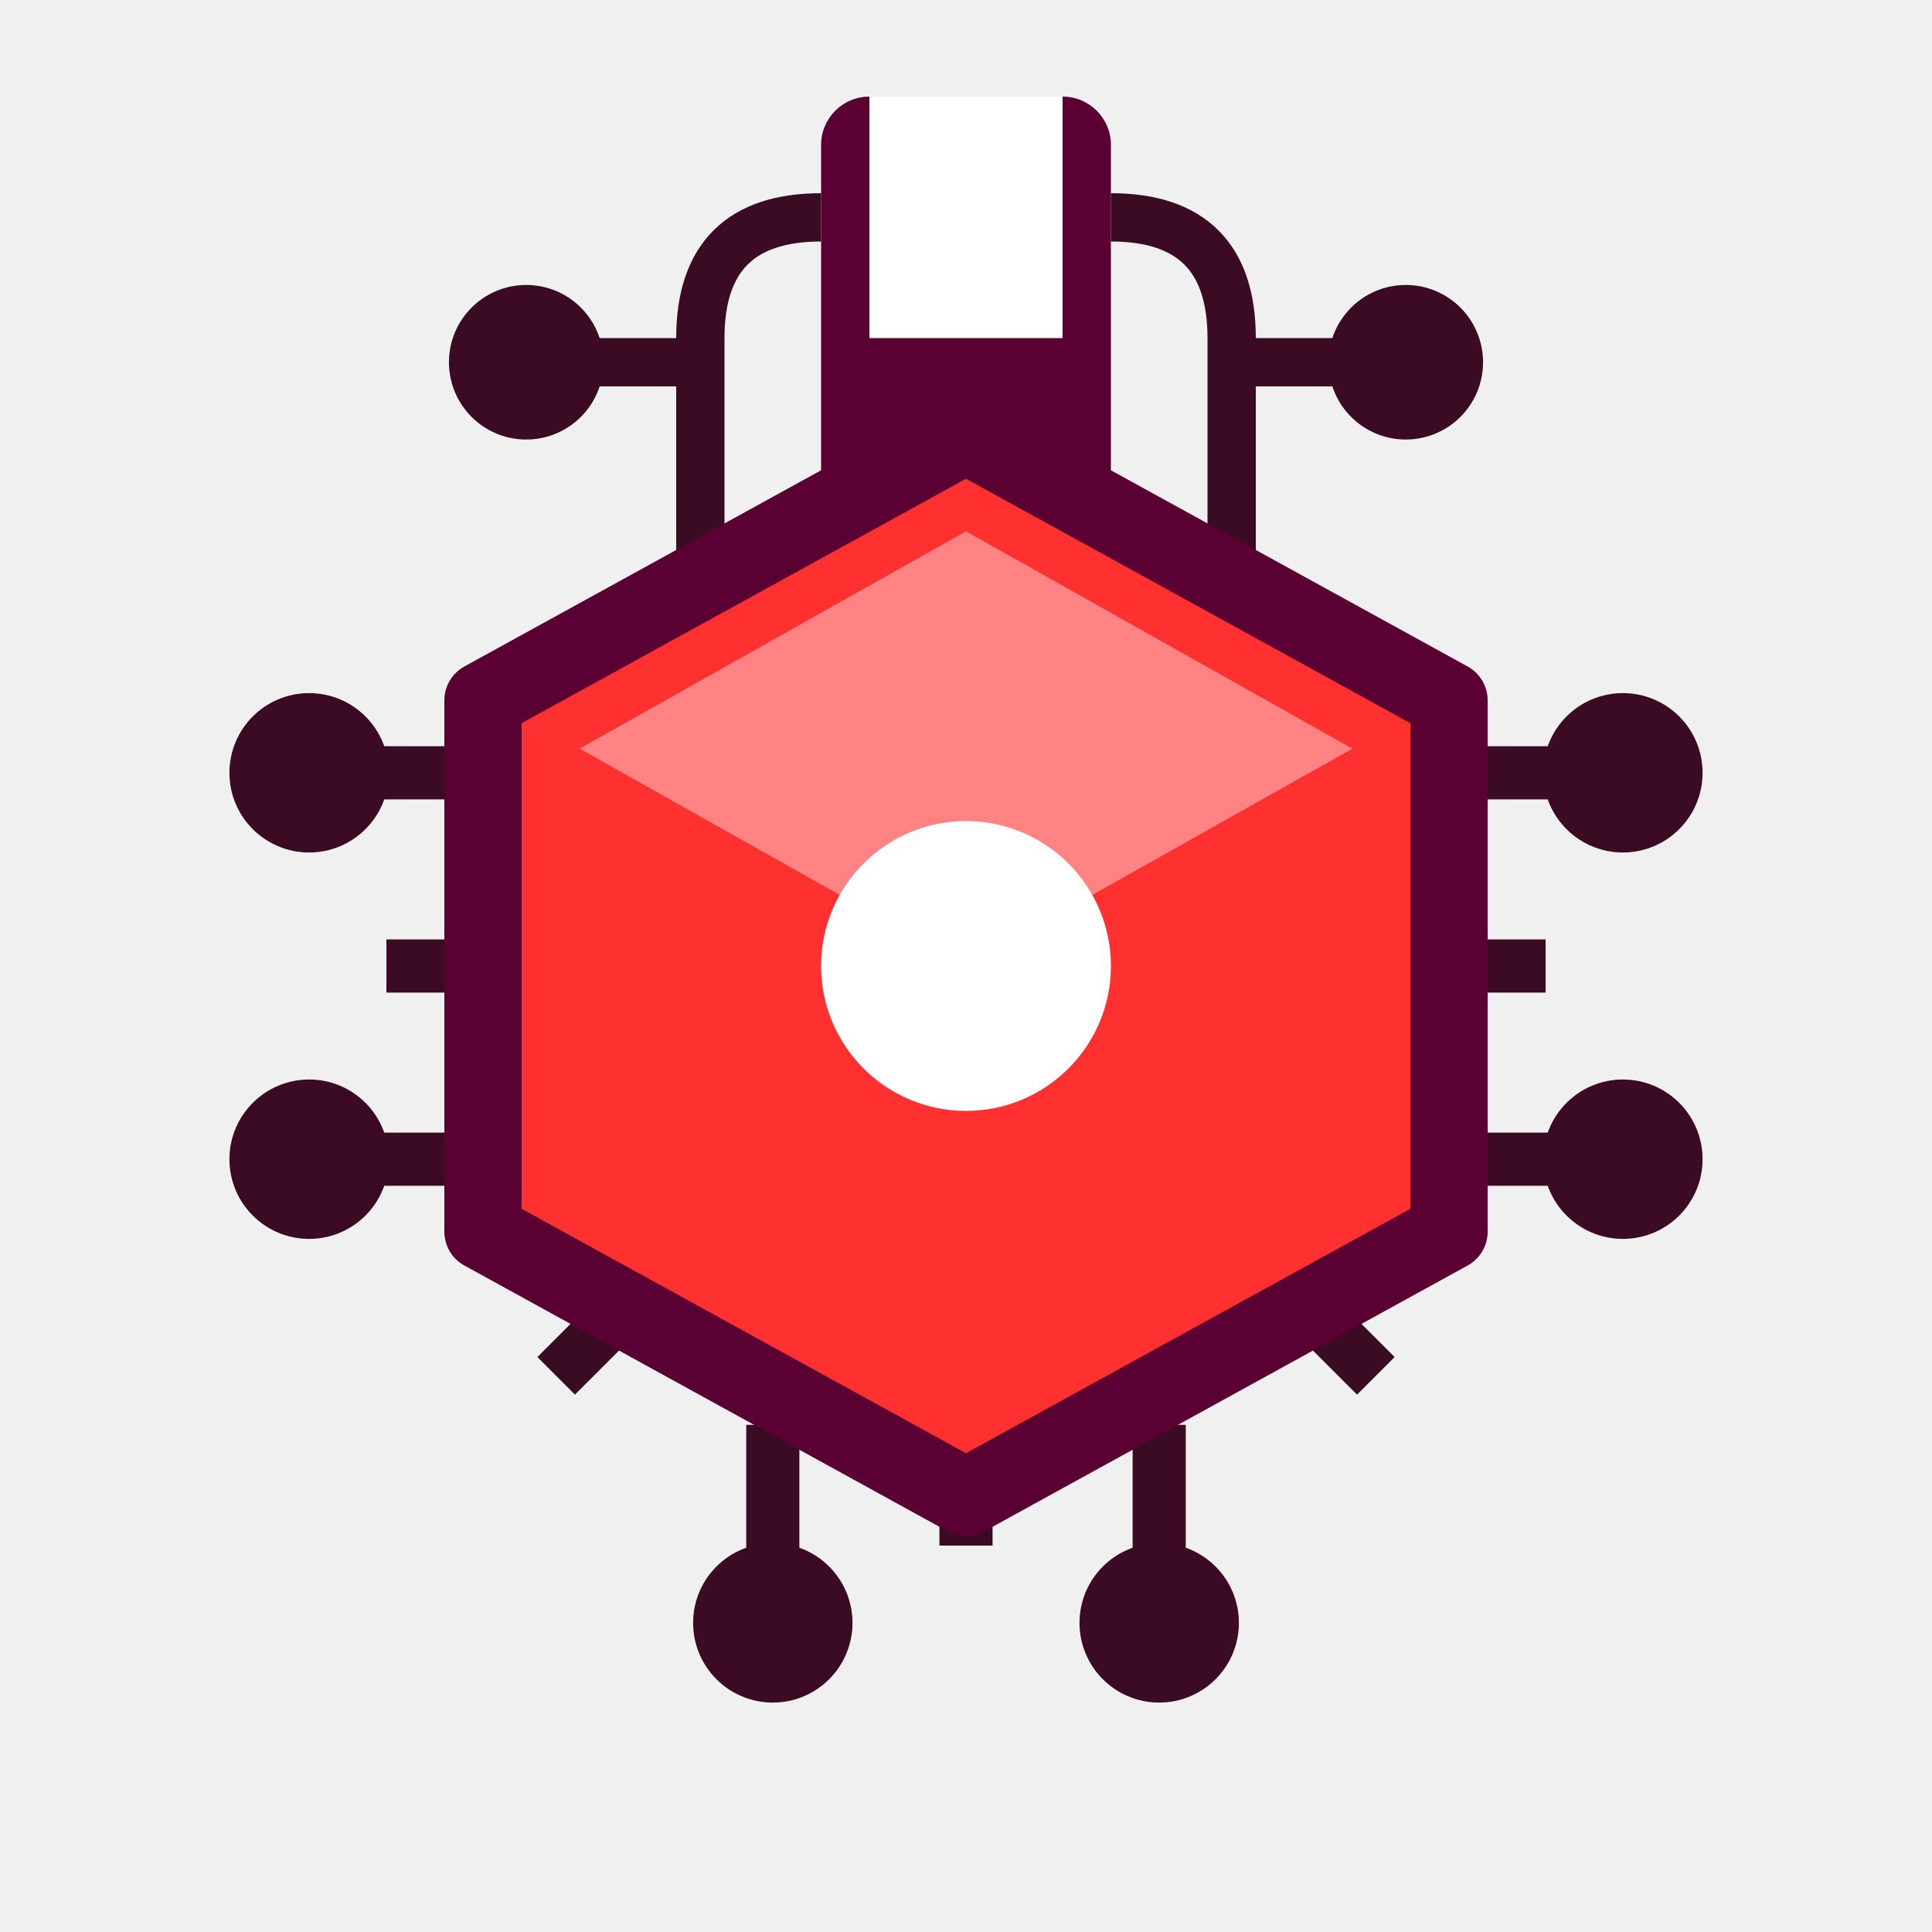
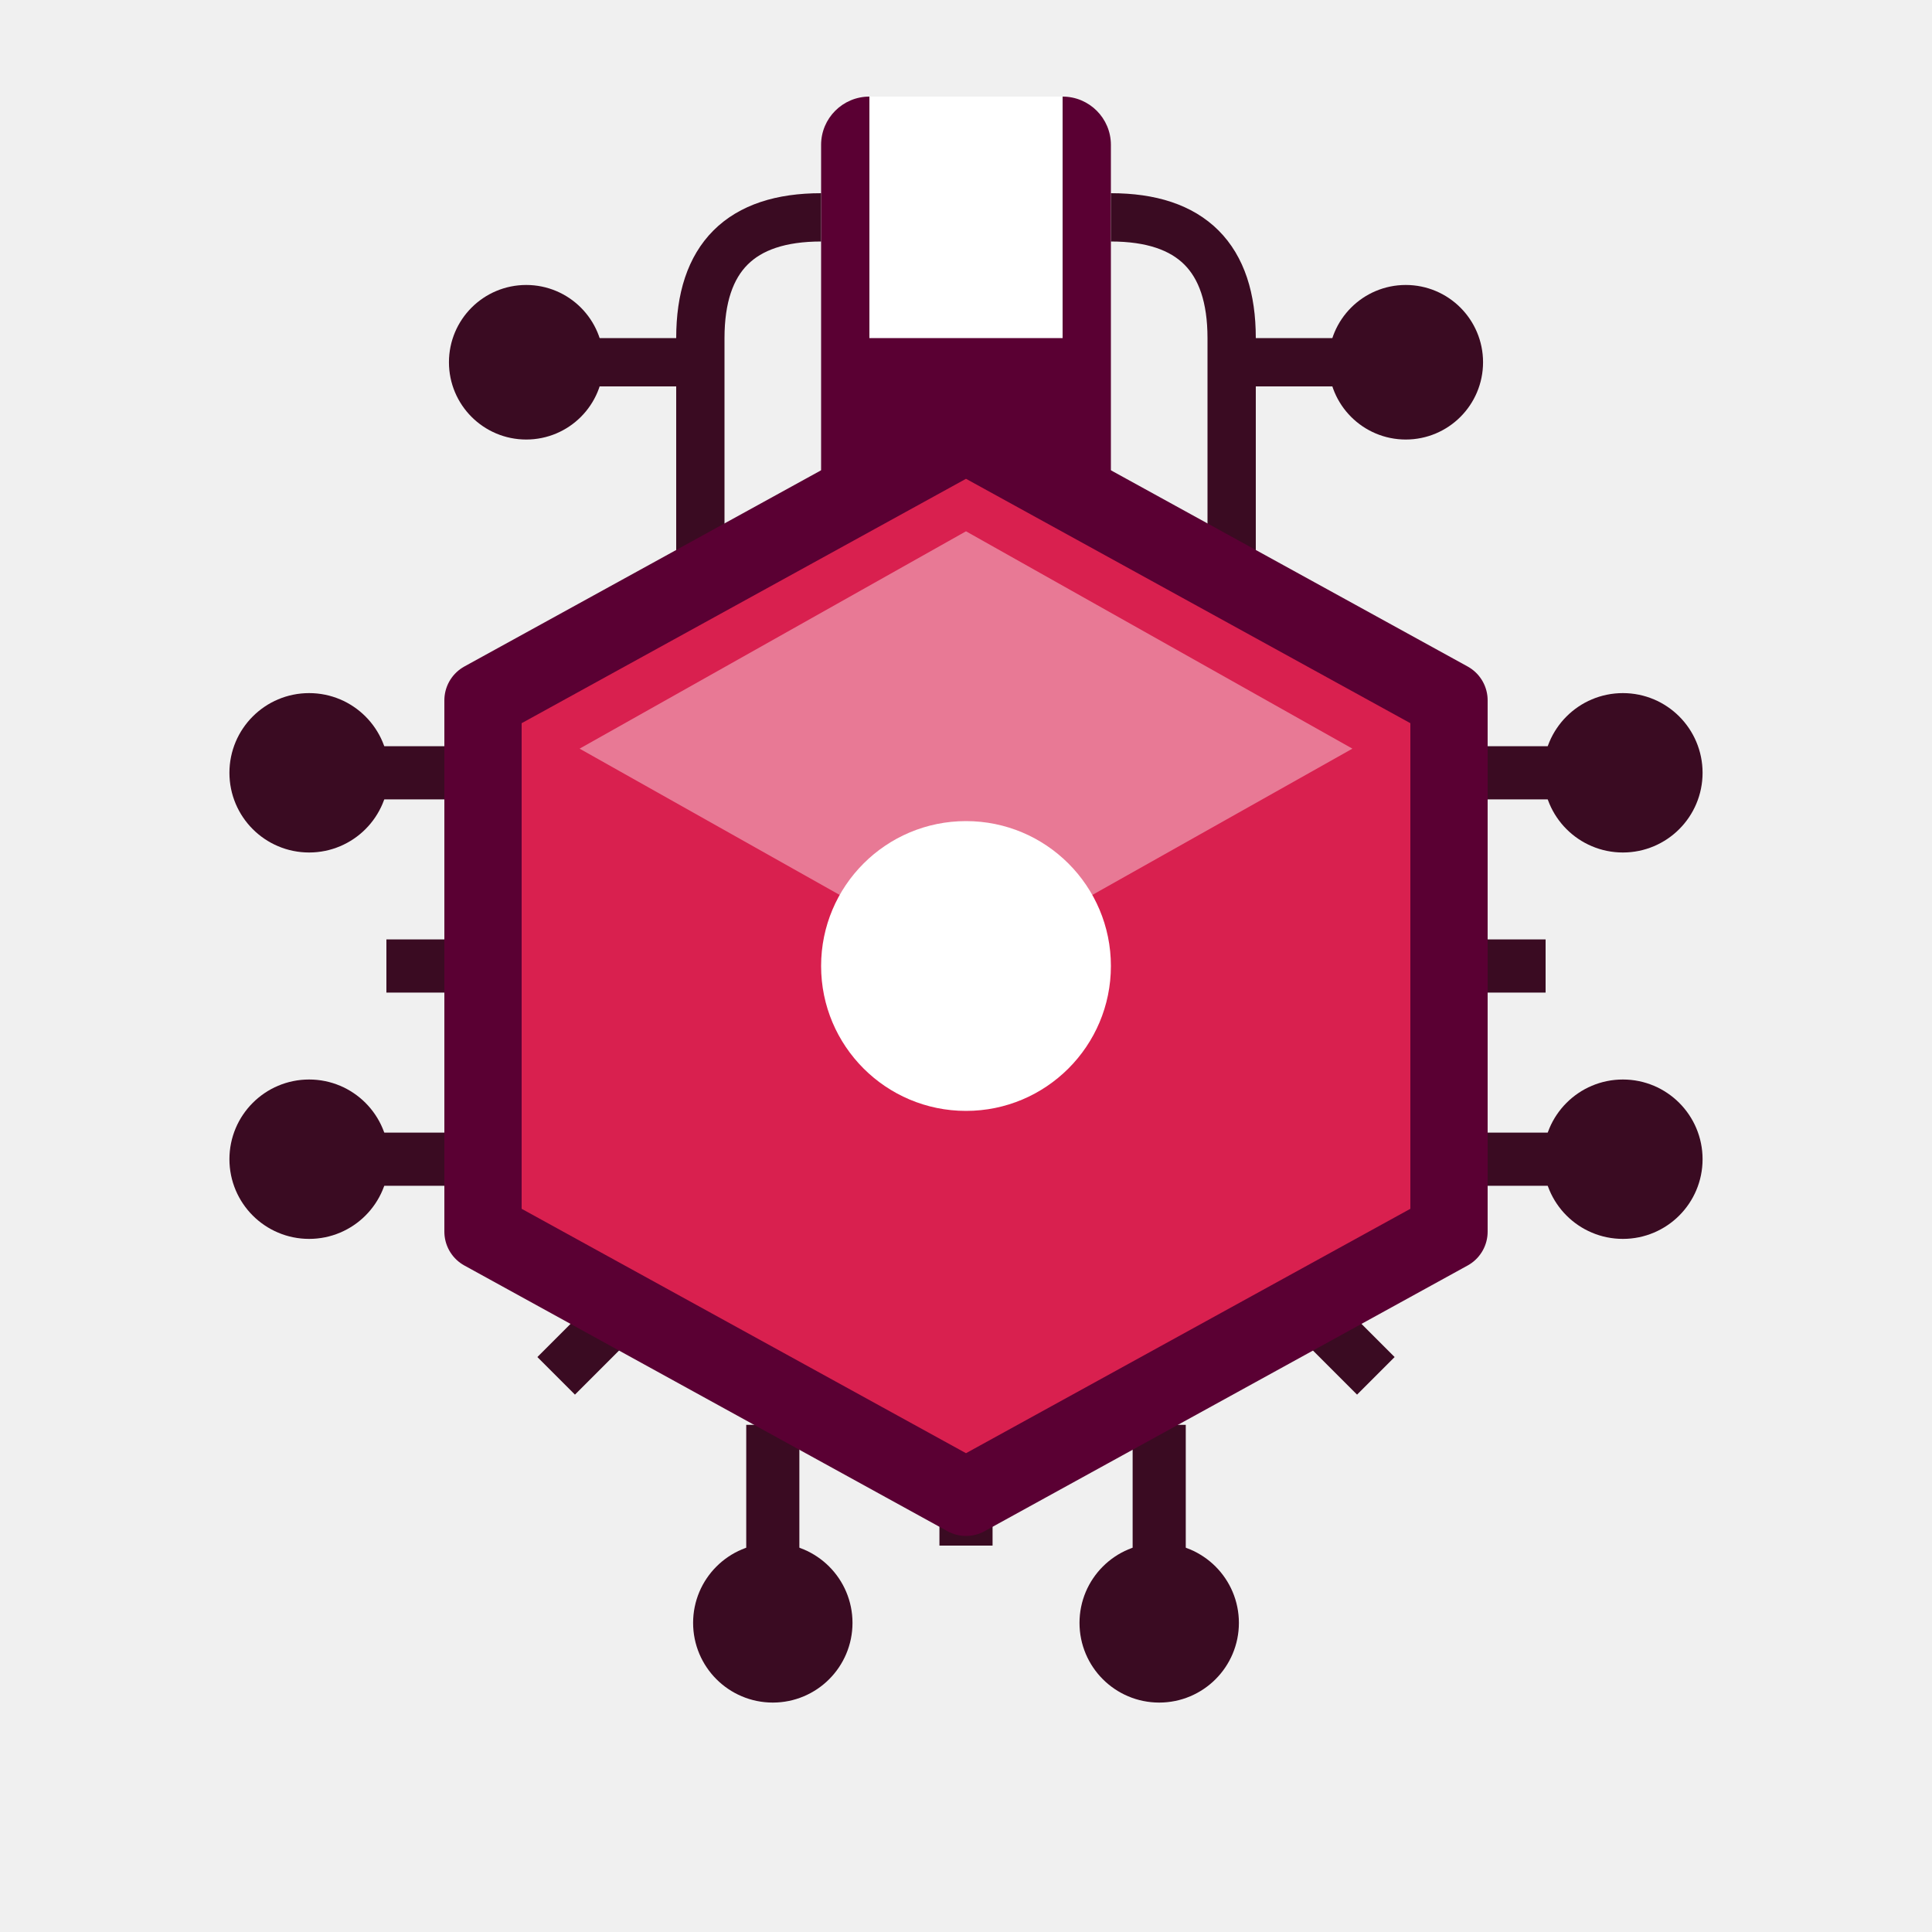
<svg xmlns="http://www.w3.org/2000/svg" viewBox="0 0 40 40" width="40" height="40" id="bug_N">
  <g transform="rotate(0 20 20)">
    <rect x="17" y="2" width="6" height="12" rx="1" fill="#5a0033" />
    <rect x="18" y="2" width="4" height="5" fill="#ffffff" />
  </g>
  <g transform="rotate(0 20 20)" fill="none" stroke="#3a0b22" stroke-width="1">
    <path d="M14.5 14 L14.5 7 Q14.5 4.5 17 4.5" />
    <path d="M25.5 14 L25.5 7 Q25.5 4.5 23 4.5" />
  </g>
  <g transform="rotate(0 20 20)" stroke="#3a0b22" stroke-width="1" fill="#3a0b22">
    <line x1="25.5" y1="7.5" x2="28.5" y2="7.5" />
    <circle cx="29.105" cy="7.5" r="1.1" />
    <line x1="14.5" y1="7.5" x2="11.5" y2="7.5" />
    <circle cx="10.895" cy="7.5" r="1.1" />
  </g>
  <g transform="rotate(90 20 20) translate(-4 0)" stroke="#3a0b22" stroke-width="1.1" fill="#3a0b22">
    <line x1="20" y1="10.5" x2="20" y2="7" />
    <circle cx="20" cy="6.4" r="1.1" />
  </g>
  <g transform="rotate(90 20 20) translate(0 0)" stroke="#3a0b22" stroke-width="1.1" fill="#3a0b22">
    <line x1="20" y1="10.5" x2="20" y2="8" />
  </g>
  <g transform="rotate(90 20 20) translate(4 0)" stroke="#3a0b22" stroke-width="1.1" fill="#3a0b22">
    <line x1="20" y1="10.5" x2="20" y2="7" />
    <circle cx="20" cy="6.4" r="1.1" />
  </g>
  <g transform="rotate(180 20 20) translate(-4 0)" stroke="#3a0b22" stroke-width="1.1" fill="#3a0b22">
    <line x1="20" y1="10.5" x2="20" y2="7" />
    <circle cx="20" cy="6.4" r="1.1" />
  </g>
  <g transform="rotate(180 20 20) translate(0 0)" stroke="#3a0b22" stroke-width="1.1" fill="#3a0b22">
    <line x1="20" y1="10.5" x2="20" y2="8" />
  </g>
  <g transform="rotate(180 20 20) translate(4 0)" stroke="#3a0b22" stroke-width="1.1" fill="#3a0b22">
    <line x1="20" y1="10.5" x2="20" y2="7" />
    <circle cx="20" cy="6.4" r="1.1" />
  </g>
  <g transform="rotate(270 20 20) translate(-4 0)" stroke="#3a0b22" stroke-width="1.1" fill="#3a0b22">
    <line x1="20" y1="10.5" x2="20" y2="7" />
    <circle cx="20" cy="6.4" r="1.1" />
  </g>
  <g transform="rotate(270 20 20) translate(0 0)" stroke="#3a0b22" stroke-width="1.1" fill="#3a0b22">
    <line x1="20" y1="10.5" x2="20" y2="8" />
  </g>
  <g transform="rotate(270 20 20) translate(4 0)" stroke="#3a0b22" stroke-width="1.1" fill="#3a0b22">
    <line x1="20" y1="10.5" x2="20" y2="7" />
    <circle cx="20" cy="6.4" r="1.1" />
  </g>
  <g transform="rotate(135 20 20) translate(0 0)" stroke="#3a0b22" stroke-width="1.1" fill="#3a0b22">
    <line x1="20" y1="10.5" x2="20" y2="8" />
  </g>
  <g transform="rotate(225 20 20) translate(0 0)" stroke="#3a0b22" stroke-width="1.1" fill="#3a0b22">
    <line x1="20" y1="10.5" x2="20" y2="8" />
  </g>
-   <polygon points="20,9 30,14.5 30,25.5 20,31 10,25.5 10,14.5" fill="#ff3030" stroke="#5a0033" stroke-width="1.6" stroke-linejoin="round" />
+   <polygon points="20,9 30,14.5 30,25.5 20,31 10,25.5 10,14.5" fill="#d9204f" stroke="#5a0033" stroke-width="1.6" stroke-linejoin="round" />
  <polygon points="20,11 28,15.5 20,20 12,15.5" fill="rgba(255,255,255,.4)" />
  <circle cx="20" cy="20" r="3" fill="#ffffff" />
</svg>
